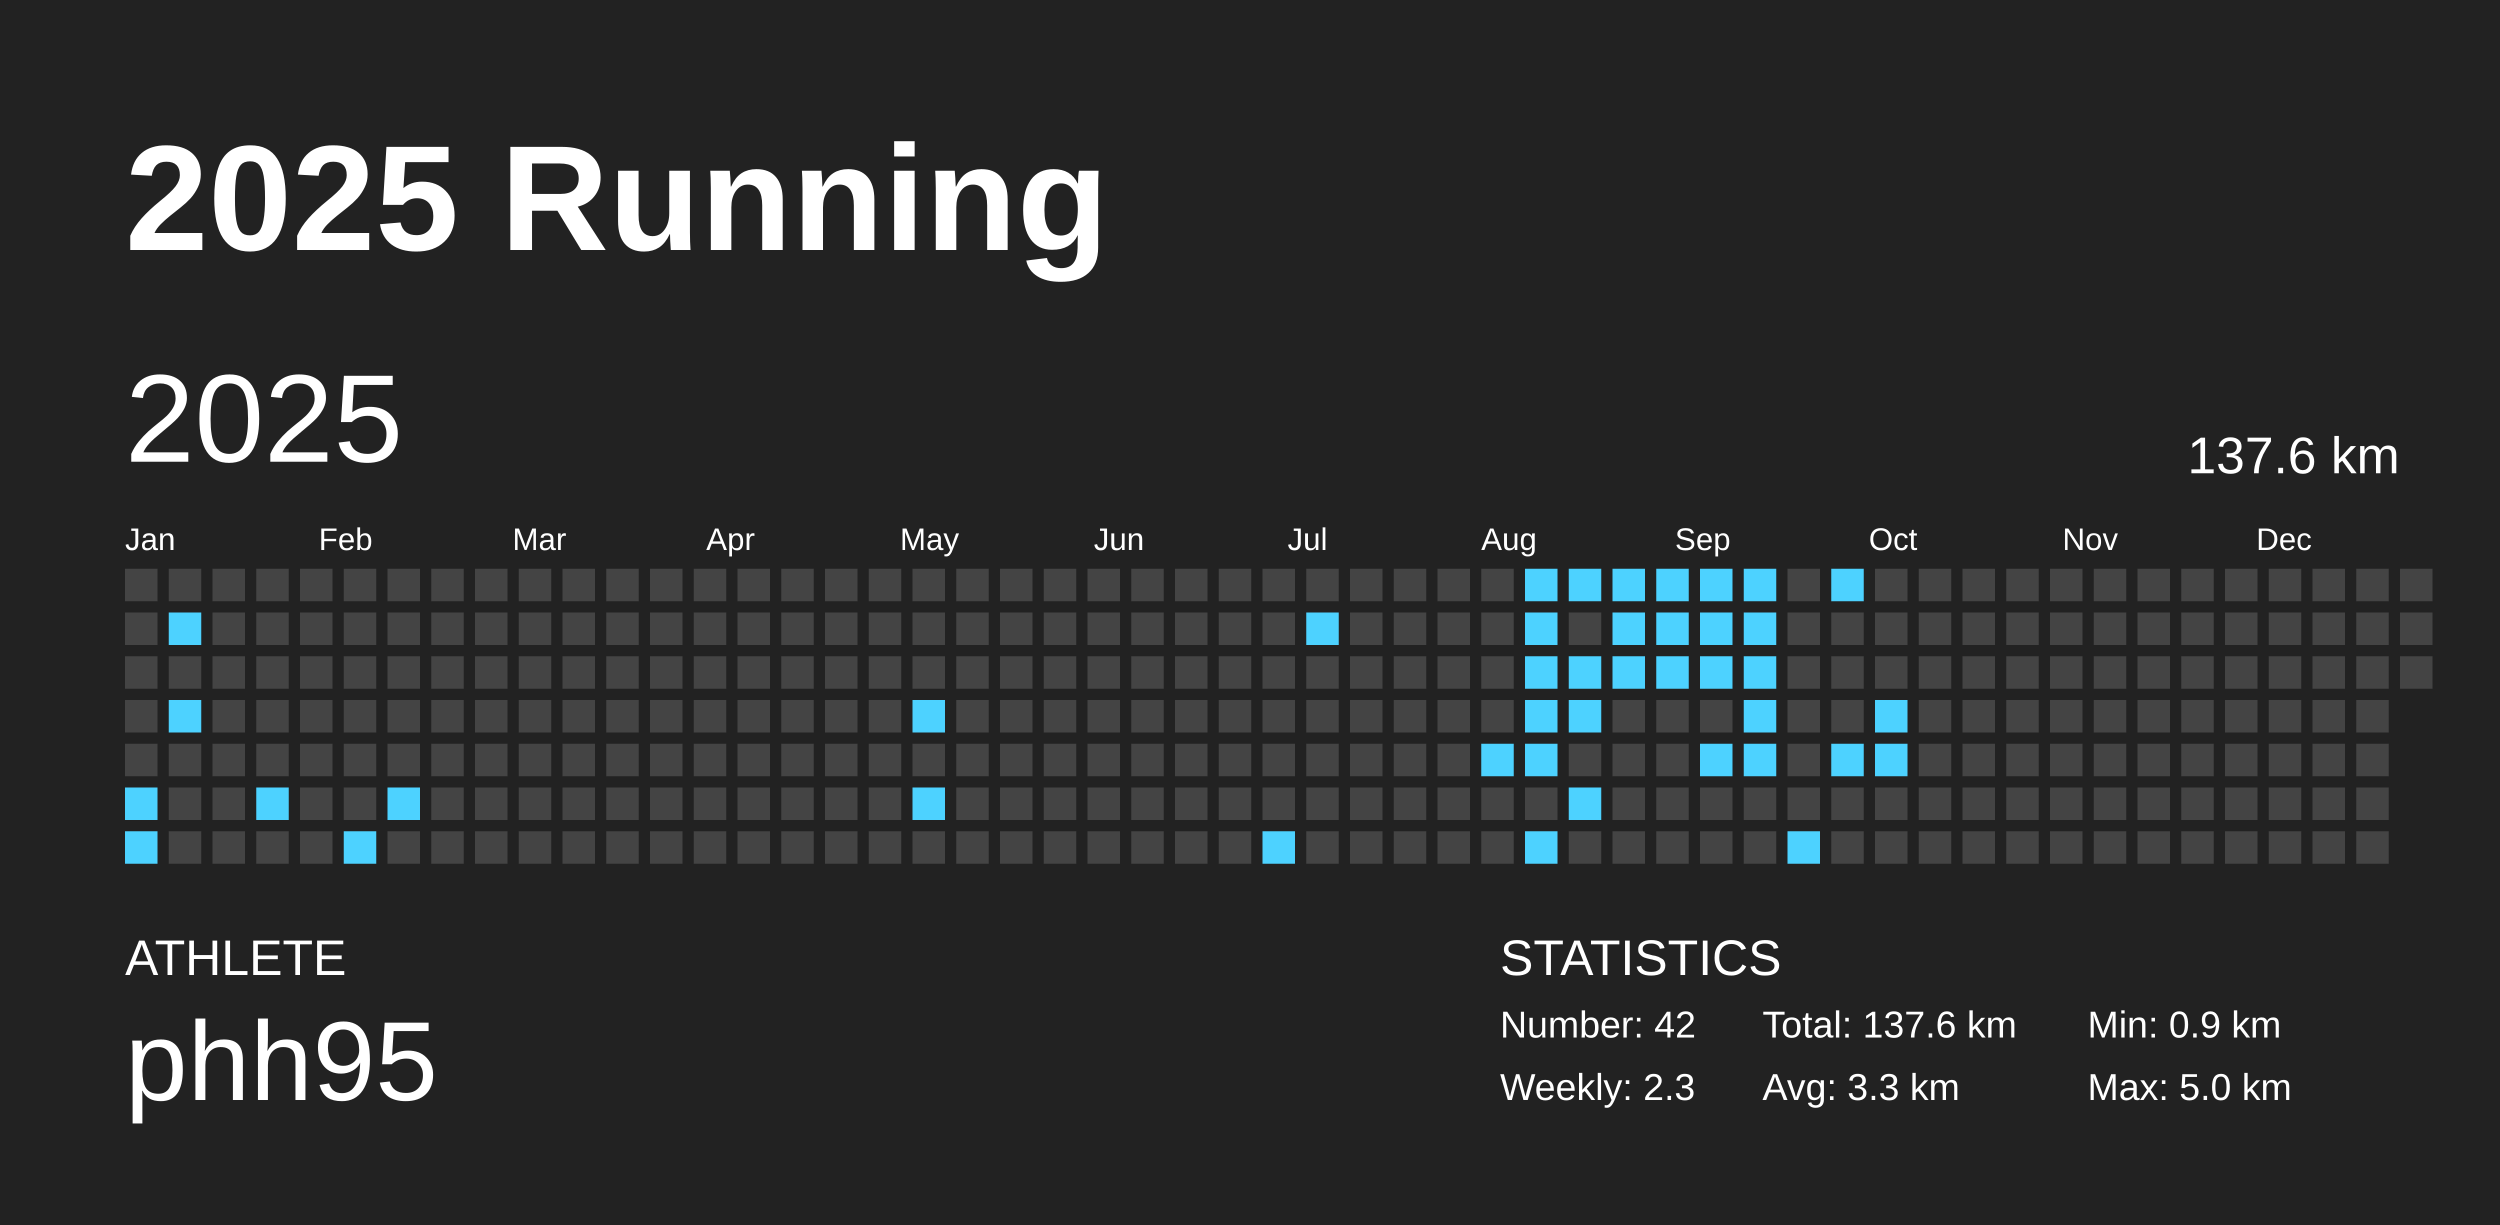
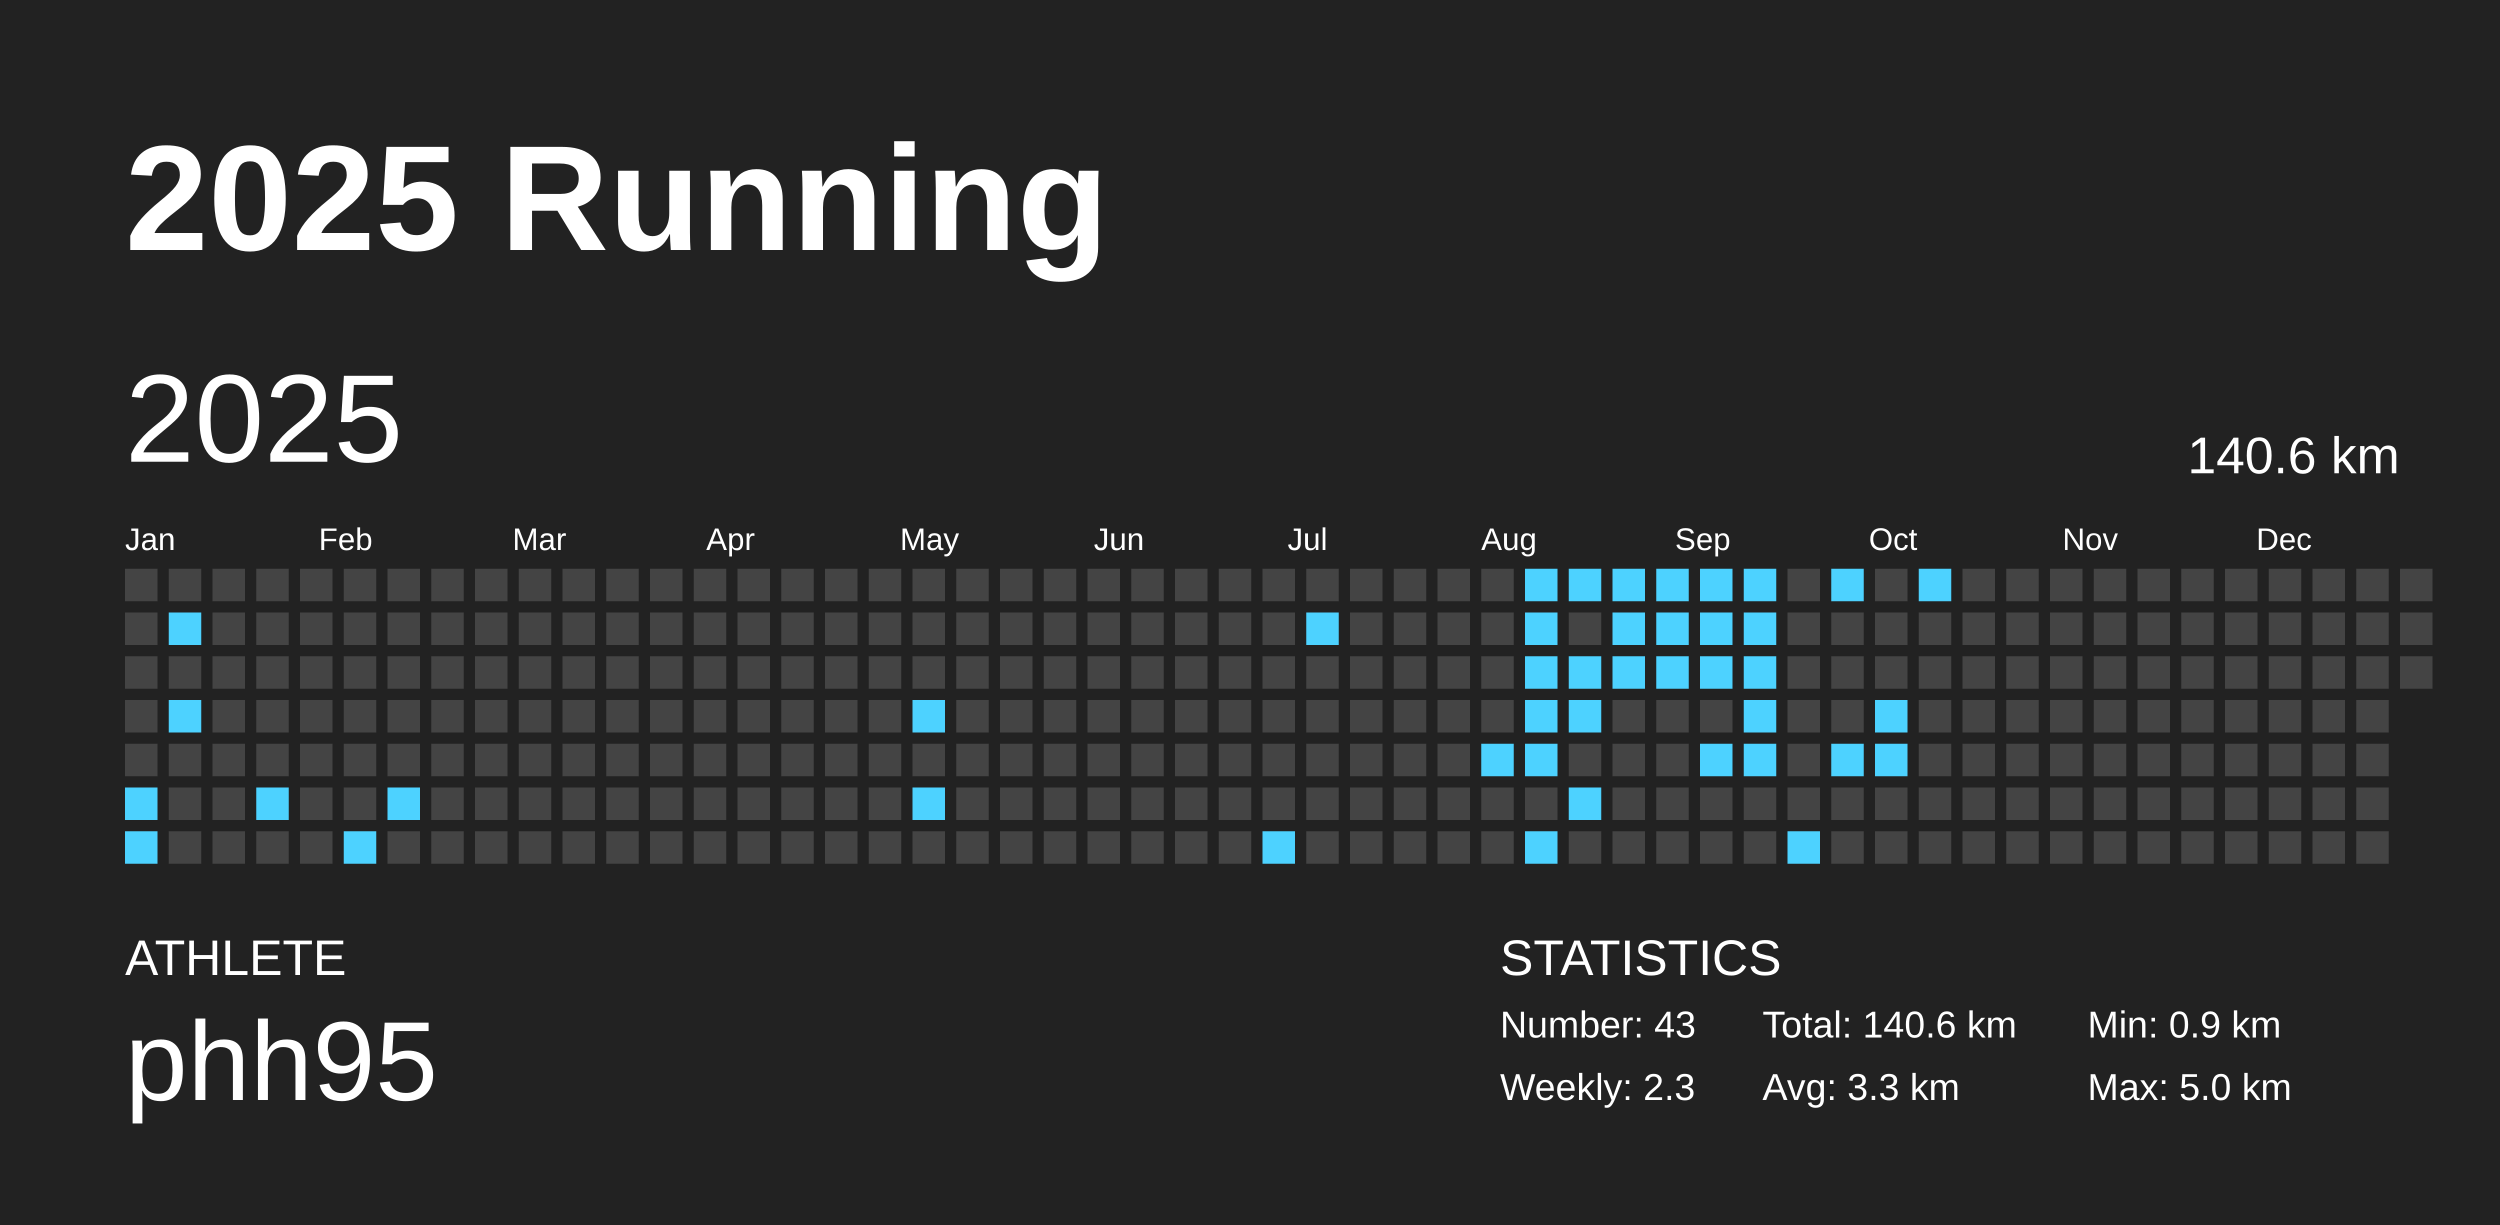
<svg xmlns="http://www.w3.org/2000/svg" baseProfile="full" height="98mm" version="1.1" viewBox="0,0,200,98" width="200mm">
  <defs />
  <rect fill="#222222" height="98" width="200" x="0" y="0" />
  <text fill="#FFFFFF" style="font-size:12px; font-family:Arial; font-weight:bold;" x="10" y="20">2025 Running</text>
  <text fill="#FFFFFF" style="font-size:4px; font-family:Arial" x="10" y="78">ATHLETE</text>
  <text fill="#FFFFFF" style="font-size:9px; font-family:Arial" x="10" y="88">phh95</text>
  <text fill="#FFFFFF" style="font-size:4px; font-family:Arial" x="120" y="78">STATISTICS</text>
-   <text fill="#FFFFFF" style="font-size:3px; font-family:Arial" x="120" y="83">Number: 42</text>
+   <text fill="#FFFFFF" style="font-size:3px; font-family:Arial" x="120" y="83">Number: 43</text>
  <text fill="#FFFFFF" style="font-size:3px; font-family:Arial" x="120" y="88">Weekly: 2.3</text>
-   <text fill="#FFFFFF" style="font-size:3px; font-family:Arial" x="141" y="83">Total: 137.6 km</text>
+   <text fill="#FFFFFF" style="font-size:3px; font-family:Arial" x="141" y="83">Total: 140.6 km</text>
  <text fill="#FFFFFF" style="font-size:3px; font-family:Arial" x="141" y="88">Avg: 3.3 km</text>
  <text fill="#FFFFFF" style="font-size:3px; font-family:Arial" x="167" y="83">Min: 0.9 km</text>
  <text fill="#FFFFFF" style="font-size:3px; font-family:Arial" x="167" y="88">Max: 5.0 km</text>
  <text dominant-baseline="hanging" fill="#FFFFFF" style="font-size:10.0px; font-family:Arial;" x="10" y="30">2025</text>
-   <text dominant-baseline="hanging" fill="#FFFFFF" style="font-size:4.125px; font-family:Arial;" x="175" y="35">137.6 km</text>
+   <text dominant-baseline="hanging" fill="#FFFFFF" style="font-size:4.125px; font-family:Arial;" x="175" y="35">140.6 km</text>
  <text fill="#FFFFFF" style="font-size:2.5px; font-family:Arial" x="10.0" y="44">Jan</text>
  <text fill="#FFFFFF" style="font-size:2.5px; font-family:Arial" x="25.5" y="44">Feb</text>
  <text fill="#FFFFFF" style="font-size:2.5px; font-family:Arial" x="41.0" y="44">Mar</text>
  <text fill="#FFFFFF" style="font-size:2.5px; font-family:Arial" x="56.5" y="44">Apr</text>
  <text fill="#FFFFFF" style="font-size:2.5px; font-family:Arial" x="72.0" y="44">May</text>
  <text fill="#FFFFFF" style="font-size:2.5px; font-family:Arial" x="87.5" y="44">Jun</text>
  <text fill="#FFFFFF" style="font-size:2.5px; font-family:Arial" x="103.0" y="44">Jul</text>
  <text fill="#FFFFFF" style="font-size:2.5px; font-family:Arial" x="118.5" y="44">Aug</text>
  <text fill="#FFFFFF" style="font-size:2.5px; font-family:Arial" x="134.0" y="44">Sep</text>
  <text fill="#FFFFFF" style="font-size:2.5px; font-family:Arial" x="149.5" y="44">Oct</text>
  <text fill="#FFFFFF" style="font-size:2.5px; font-family:Arial" x="165.0" y="44">Nov</text>
  <text fill="#FFFFFF" style="font-size:2.5px; font-family:Arial" x="180.5" y="44">Dec</text>
  <rect fill="#444444" height="2.6" width="2.6" x="10.0" y="45.5" />
  <rect fill="#444444" height="2.6" width="2.6" x="10.0" y="49.0" />
  <rect fill="#444444" height="2.6" width="2.6" x="10.0" y="52.5" />
  <rect fill="#444444" height="2.6" width="2.6" x="10.0" y="56.0" />
  <rect fill="#444444" height="2.6" width="2.6" x="10.0" y="59.5" />
  <rect fill="#4dd2ff" height="2.6" width="2.6" x="10.0" y="63.0" />
  <rect fill="#4dd2ff" height="2.6" width="2.6" x="10.0" y="66.5" />
  <rect fill="#444444" height="2.6" width="2.6" x="13.5" y="45.5" />
  <rect fill="#4dd2ff" height="2.6" width="2.6" x="13.5" y="49.0" />
  <rect fill="#444444" height="2.6" width="2.6" x="13.5" y="52.5" />
  <rect fill="#4dd2ff" height="2.6" width="2.6" x="13.5" y="56.0" />
  <rect fill="#444444" height="2.6" width="2.6" x="13.5" y="59.5" />
  <rect fill="#444444" height="2.6" width="2.6" x="13.5" y="63.0" />
  <rect fill="#444444" height="2.6" width="2.6" x="13.5" y="66.5" />
  <rect fill="#444444" height="2.6" width="2.6" x="17.0" y="45.5" />
  <rect fill="#444444" height="2.6" width="2.6" x="17.0" y="49.0" />
  <rect fill="#444444" height="2.6" width="2.6" x="17.0" y="52.5" />
  <rect fill="#444444" height="2.6" width="2.6" x="17.0" y="56.0" />
  <rect fill="#444444" height="2.6" width="2.6" x="17.0" y="59.5" />
  <rect fill="#444444" height="2.6" width="2.6" x="17.0" y="63.0" />
  <rect fill="#444444" height="2.6" width="2.6" x="17.0" y="66.5" />
  <rect fill="#444444" height="2.6" width="2.6" x="20.5" y="45.5" />
  <rect fill="#444444" height="2.6" width="2.6" x="20.5" y="49.0" />
  <rect fill="#444444" height="2.6" width="2.6" x="20.5" y="52.5" />
  <rect fill="#444444" height="2.6" width="2.6" x="20.5" y="56.0" />
  <rect fill="#444444" height="2.6" width="2.6" x="20.5" y="59.5" />
  <rect fill="#4dd2ff" height="2.6" width="2.6" x="20.5" y="63.0" />
  <rect fill="#444444" height="2.6" width="2.6" x="20.5" y="66.5" />
  <rect fill="#444444" height="2.6" width="2.6" x="24.0" y="45.5" />
  <rect fill="#444444" height="2.6" width="2.6" x="24.0" y="49.0" />
  <rect fill="#444444" height="2.6" width="2.6" x="24.0" y="52.5" />
  <rect fill="#444444" height="2.6" width="2.6" x="24.0" y="56.0" />
  <rect fill="#444444" height="2.6" width="2.6" x="24.0" y="59.5" />
  <rect fill="#444444" height="2.6" width="2.6" x="24.0" y="63.0" />
  <rect fill="#444444" height="2.6" width="2.6" x="24.0" y="66.5" />
  <rect fill="#444444" height="2.6" width="2.6" x="27.5" y="45.5" />
  <rect fill="#444444" height="2.6" width="2.6" x="27.5" y="49.0" />
  <rect fill="#444444" height="2.6" width="2.6" x="27.5" y="52.5" />
  <rect fill="#444444" height="2.6" width="2.6" x="27.5" y="56.0" />
  <rect fill="#444444" height="2.6" width="2.6" x="27.5" y="59.5" />
  <rect fill="#444444" height="2.6" width="2.6" x="27.5" y="63.0" />
  <rect fill="#4dd2ff" height="2.6" width="2.6" x="27.5" y="66.5" />
  <rect fill="#444444" height="2.6" width="2.6" x="31.0" y="45.5" />
  <rect fill="#444444" height="2.6" width="2.6" x="31.0" y="49.0" />
  <rect fill="#444444" height="2.6" width="2.6" x="31.0" y="52.5" />
  <rect fill="#444444" height="2.6" width="2.6" x="31.0" y="56.0" />
  <rect fill="#444444" height="2.6" width="2.6" x="31.0" y="59.5" />
  <rect fill="#4dd2ff" height="2.6" width="2.6" x="31.0" y="63.0" />
  <rect fill="#444444" height="2.6" width="2.6" x="31.0" y="66.5" />
  <rect fill="#444444" height="2.6" width="2.6" x="34.5" y="45.5" />
  <rect fill="#444444" height="2.6" width="2.6" x="34.5" y="49.0" />
  <rect fill="#444444" height="2.6" width="2.6" x="34.5" y="52.5" />
  <rect fill="#444444" height="2.6" width="2.6" x="34.5" y="56.0" />
  <rect fill="#444444" height="2.6" width="2.6" x="34.5" y="59.5" />
  <rect fill="#444444" height="2.6" width="2.6" x="34.5" y="63.0" />
  <rect fill="#444444" height="2.6" width="2.6" x="34.5" y="66.5" />
  <rect fill="#444444" height="2.6" width="2.6" x="38.0" y="45.5" />
  <rect fill="#444444" height="2.6" width="2.6" x="38.0" y="49.0" />
  <rect fill="#444444" height="2.6" width="2.6" x="38.0" y="52.5" />
  <rect fill="#444444" height="2.6" width="2.6" x="38.0" y="56.0" />
  <rect fill="#444444" height="2.6" width="2.6" x="38.0" y="59.5" />
  <rect fill="#444444" height="2.6" width="2.6" x="38.0" y="63.0" />
  <rect fill="#444444" height="2.6" width="2.6" x="38.0" y="66.5" />
  <rect fill="#444444" height="2.6" width="2.6" x="41.5" y="45.5" />
  <rect fill="#444444" height="2.6" width="2.6" x="41.5" y="49.0" />
  <rect fill="#444444" height="2.6" width="2.6" x="41.5" y="52.5" />
  <rect fill="#444444" height="2.6" width="2.6" x="41.5" y="56.0" />
  <rect fill="#444444" height="2.6" width="2.6" x="41.5" y="59.5" />
  <rect fill="#444444" height="2.6" width="2.6" x="41.5" y="63.0" />
  <rect fill="#444444" height="2.6" width="2.6" x="41.5" y="66.5" />
  <rect fill="#444444" height="2.6" width="2.6" x="45.0" y="45.5" />
  <rect fill="#444444" height="2.6" width="2.6" x="45.0" y="49.0" />
  <rect fill="#444444" height="2.6" width="2.6" x="45.0" y="52.5" />
  <rect fill="#444444" height="2.6" width="2.6" x="45.0" y="56.0" />
  <rect fill="#444444" height="2.6" width="2.6" x="45.0" y="59.5" />
  <rect fill="#444444" height="2.6" width="2.6" x="45.0" y="63.0" />
  <rect fill="#444444" height="2.6" width="2.6" x="45.0" y="66.5" />
  <rect fill="#444444" height="2.6" width="2.6" x="48.5" y="45.5" />
  <rect fill="#444444" height="2.6" width="2.6" x="48.5" y="49.0" />
  <rect fill="#444444" height="2.6" width="2.6" x="48.5" y="52.5" />
  <rect fill="#444444" height="2.6" width="2.6" x="48.5" y="56.0" />
  <rect fill="#444444" height="2.6" width="2.6" x="48.5" y="59.5" />
  <rect fill="#444444" height="2.6" width="2.6" x="48.5" y="63.0" />
  <rect fill="#444444" height="2.6" width="2.6" x="48.5" y="66.5" />
  <rect fill="#444444" height="2.6" width="2.6" x="52.0" y="45.5" />
  <rect fill="#444444" height="2.6" width="2.6" x="52.0" y="49.0" />
  <rect fill="#444444" height="2.6" width="2.6" x="52.0" y="52.5" />
  <rect fill="#444444" height="2.6" width="2.6" x="52.0" y="56.0" />
  <rect fill="#444444" height="2.6" width="2.6" x="52.0" y="59.5" />
  <rect fill="#444444" height="2.6" width="2.6" x="52.0" y="63.0" />
  <rect fill="#444444" height="2.6" width="2.6" x="52.0" y="66.5" />
  <rect fill="#444444" height="2.6" width="2.6" x="55.5" y="45.5" />
  <rect fill="#444444" height="2.6" width="2.6" x="55.5" y="49.0" />
  <rect fill="#444444" height="2.6" width="2.6" x="55.5" y="52.5" />
  <rect fill="#444444" height="2.6" width="2.6" x="55.5" y="56.0" />
  <rect fill="#444444" height="2.6" width="2.6" x="55.5" y="59.5" />
  <rect fill="#444444" height="2.6" width="2.6" x="55.5" y="63.0" />
  <rect fill="#444444" height="2.6" width="2.6" x="55.5" y="66.5" />
  <rect fill="#444444" height="2.6" width="2.6" x="59.0" y="45.5" />
  <rect fill="#444444" height="2.6" width="2.6" x="59.0" y="49.0" />
  <rect fill="#444444" height="2.6" width="2.6" x="59.0" y="52.5" />
  <rect fill="#444444" height="2.6" width="2.6" x="59.0" y="56.0" />
  <rect fill="#444444" height="2.6" width="2.6" x="59.0" y="59.5" />
  <rect fill="#444444" height="2.6" width="2.6" x="59.0" y="63.0" />
  <rect fill="#444444" height="2.6" width="2.6" x="59.0" y="66.5" />
  <rect fill="#444444" height="2.6" width="2.6" x="62.5" y="45.5" />
  <rect fill="#444444" height="2.6" width="2.6" x="62.5" y="49.0" />
  <rect fill="#444444" height="2.6" width="2.6" x="62.5" y="52.5" />
  <rect fill="#444444" height="2.6" width="2.6" x="62.5" y="56.0" />
  <rect fill="#444444" height="2.6" width="2.6" x="62.5" y="59.5" />
  <rect fill="#444444" height="2.6" width="2.6" x="62.5" y="63.0" />
  <rect fill="#444444" height="2.6" width="2.6" x="62.5" y="66.5" />
  <rect fill="#444444" height="2.6" width="2.6" x="66.0" y="45.5" />
  <rect fill="#444444" height="2.6" width="2.6" x="66.0" y="49.0" />
  <rect fill="#444444" height="2.6" width="2.6" x="66.0" y="52.5" />
  <rect fill="#444444" height="2.6" width="2.6" x="66.0" y="56.0" />
  <rect fill="#444444" height="2.6" width="2.6" x="66.0" y="59.5" />
  <rect fill="#444444" height="2.6" width="2.6" x="66.0" y="63.0" />
  <rect fill="#444444" height="2.6" width="2.6" x="66.0" y="66.5" />
  <rect fill="#444444" height="2.6" width="2.6" x="69.5" y="45.5" />
  <rect fill="#444444" height="2.6" width="2.6" x="69.5" y="49.0" />
  <rect fill="#444444" height="2.6" width="2.6" x="69.5" y="52.5" />
  <rect fill="#444444" height="2.6" width="2.6" x="69.5" y="56.0" />
  <rect fill="#444444" height="2.6" width="2.6" x="69.5" y="59.5" />
  <rect fill="#444444" height="2.6" width="2.6" x="69.5" y="63.0" />
  <rect fill="#444444" height="2.6" width="2.6" x="69.5" y="66.5" />
  <rect fill="#444444" height="2.6" width="2.6" x="73.0" y="45.5" />
  <rect fill="#444444" height="2.6" width="2.6" x="73.0" y="49.0" />
  <rect fill="#444444" height="2.6" width="2.6" x="73.0" y="52.5" />
  <rect fill="#4dd2ff" height="2.6" width="2.6" x="73.0" y="56.0" />
  <rect fill="#444444" height="2.6" width="2.6" x="73.0" y="59.5" />
  <rect fill="#4dd2ff" height="2.6" width="2.6" x="73.0" y="63.0" />
  <rect fill="#444444" height="2.6" width="2.6" x="73.0" y="66.5" />
  <rect fill="#444444" height="2.6" width="2.6" x="76.5" y="45.5" />
  <rect fill="#444444" height="2.6" width="2.6" x="76.5" y="49.0" />
  <rect fill="#444444" height="2.6" width="2.6" x="76.5" y="52.5" />
  <rect fill="#444444" height="2.6" width="2.6" x="76.5" y="56.0" />
  <rect fill="#444444" height="2.6" width="2.6" x="76.5" y="59.5" />
  <rect fill="#444444" height="2.6" width="2.6" x="76.5" y="63.0" />
  <rect fill="#444444" height="2.6" width="2.6" x="76.5" y="66.5" />
  <rect fill="#444444" height="2.6" width="2.6" x="80.0" y="45.5" />
  <rect fill="#444444" height="2.6" width="2.6" x="80.0" y="49.0" />
  <rect fill="#444444" height="2.6" width="2.6" x="80.0" y="52.5" />
  <rect fill="#444444" height="2.6" width="2.6" x="80.0" y="56.0" />
  <rect fill="#444444" height="2.6" width="2.6" x="80.0" y="59.5" />
  <rect fill="#444444" height="2.6" width="2.6" x="80.0" y="63.0" />
  <rect fill="#444444" height="2.6" width="2.6" x="80.0" y="66.5" />
  <rect fill="#444444" height="2.6" width="2.6" x="83.5" y="45.5" />
  <rect fill="#444444" height="2.6" width="2.6" x="83.5" y="49.0" />
  <rect fill="#444444" height="2.6" width="2.6" x="83.5" y="52.5" />
  <rect fill="#444444" height="2.6" width="2.6" x="83.5" y="56.0" />
  <rect fill="#444444" height="2.6" width="2.6" x="83.5" y="59.5" />
  <rect fill="#444444" height="2.6" width="2.6" x="83.5" y="63.0" />
  <rect fill="#444444" height="2.6" width="2.6" x="83.5" y="66.5" />
  <rect fill="#444444" height="2.6" width="2.6" x="87.0" y="45.5" />
  <rect fill="#444444" height="2.6" width="2.6" x="87.0" y="49.0" />
  <rect fill="#444444" height="2.6" width="2.6" x="87.0" y="52.5" />
  <rect fill="#444444" height="2.6" width="2.6" x="87.0" y="56.0" />
  <rect fill="#444444" height="2.6" width="2.6" x="87.0" y="59.5" />
  <rect fill="#444444" height="2.6" width="2.6" x="87.0" y="63.0" />
  <rect fill="#444444" height="2.6" width="2.6" x="87.0" y="66.5" />
  <rect fill="#444444" height="2.6" width="2.6" x="90.5" y="45.5" />
  <rect fill="#444444" height="2.6" width="2.6" x="90.5" y="49.0" />
  <rect fill="#444444" height="2.6" width="2.6" x="90.5" y="52.5" />
  <rect fill="#444444" height="2.6" width="2.6" x="90.5" y="56.0" />
  <rect fill="#444444" height="2.6" width="2.6" x="90.5" y="59.5" />
  <rect fill="#444444" height="2.6" width="2.6" x="90.5" y="63.0" />
  <rect fill="#444444" height="2.6" width="2.6" x="90.5" y="66.5" />
  <rect fill="#444444" height="2.6" width="2.6" x="94.0" y="45.5" />
  <rect fill="#444444" height="2.6" width="2.6" x="94.0" y="49.0" />
  <rect fill="#444444" height="2.6" width="2.6" x="94.0" y="52.5" />
  <rect fill="#444444" height="2.6" width="2.6" x="94.0" y="56.0" />
  <rect fill="#444444" height="2.6" width="2.6" x="94.0" y="59.5" />
  <rect fill="#444444" height="2.6" width="2.6" x="94.0" y="63.0" />
  <rect fill="#444444" height="2.6" width="2.6" x="94.0" y="66.5" />
  <rect fill="#444444" height="2.6" width="2.6" x="97.5" y="45.5" />
  <rect fill="#444444" height="2.6" width="2.6" x="97.5" y="49.0" />
  <rect fill="#444444" height="2.6" width="2.6" x="97.5" y="52.5" />
  <rect fill="#444444" height="2.6" width="2.6" x="97.5" y="56.0" />
  <rect fill="#444444" height="2.6" width="2.6" x="97.5" y="59.5" />
  <rect fill="#444444" height="2.6" width="2.6" x="97.5" y="63.0" />
  <rect fill="#444444" height="2.6" width="2.6" x="97.5" y="66.5" />
  <rect fill="#444444" height="2.6" width="2.6" x="101.0" y="45.5" />
  <rect fill="#444444" height="2.6" width="2.6" x="101.0" y="49.0" />
  <rect fill="#444444" height="2.6" width="2.6" x="101.0" y="52.5" />
  <rect fill="#444444" height="2.6" width="2.6" x="101.0" y="56.0" />
  <rect fill="#444444" height="2.6" width="2.6" x="101.0" y="59.5" />
  <rect fill="#444444" height="2.6" width="2.6" x="101.0" y="63.0" />
  <rect fill="#4dd2ff" height="2.6" width="2.6" x="101.0" y="66.5" />
  <rect fill="#444444" height="2.6" width="2.6" x="104.5" y="45.5" />
  <rect fill="#4dd2ff" height="2.6" width="2.6" x="104.5" y="49.0" />
  <rect fill="#444444" height="2.6" width="2.6" x="104.5" y="52.5" />
  <rect fill="#444444" height="2.6" width="2.6" x="104.5" y="56.0" />
  <rect fill="#444444" height="2.6" width="2.6" x="104.5" y="59.5" />
  <rect fill="#444444" height="2.6" width="2.6" x="104.5" y="63.0" />
  <rect fill="#444444" height="2.6" width="2.6" x="104.5" y="66.5" />
  <rect fill="#444444" height="2.6" width="2.6" x="108.0" y="45.5" />
  <rect fill="#444444" height="2.6" width="2.6" x="108.0" y="49.0" />
  <rect fill="#444444" height="2.6" width="2.6" x="108.0" y="52.5" />
  <rect fill="#444444" height="2.6" width="2.6" x="108.0" y="56.0" />
  <rect fill="#444444" height="2.6" width="2.6" x="108.0" y="59.5" />
  <rect fill="#444444" height="2.6" width="2.6" x="108.0" y="63.0" />
  <rect fill="#444444" height="2.6" width="2.6" x="108.0" y="66.5" />
  <rect fill="#444444" height="2.6" width="2.6" x="111.5" y="45.5" />
  <rect fill="#444444" height="2.6" width="2.6" x="111.5" y="49.0" />
  <rect fill="#444444" height="2.6" width="2.6" x="111.5" y="52.5" />
  <rect fill="#444444" height="2.6" width="2.6" x="111.5" y="56.0" />
  <rect fill="#444444" height="2.6" width="2.6" x="111.5" y="59.5" />
  <rect fill="#444444" height="2.6" width="2.6" x="111.5" y="63.0" />
  <rect fill="#444444" height="2.6" width="2.6" x="111.5" y="66.5" />
  <rect fill="#444444" height="2.6" width="2.6" x="115.0" y="45.5" />
  <rect fill="#444444" height="2.6" width="2.6" x="115.0" y="49.0" />
  <rect fill="#444444" height="2.6" width="2.6" x="115.0" y="52.5" />
  <rect fill="#444444" height="2.6" width="2.6" x="115.0" y="56.0" />
  <rect fill="#444444" height="2.6" width="2.6" x="115.0" y="59.5" />
  <rect fill="#444444" height="2.6" width="2.6" x="115.0" y="63.0" />
  <rect fill="#444444" height="2.6" width="2.6" x="115.0" y="66.5" />
  <rect fill="#444444" height="2.6" width="2.6" x="118.5" y="45.5" />
  <rect fill="#444444" height="2.6" width="2.6" x="118.5" y="49.0" />
  <rect fill="#444444" height="2.6" width="2.6" x="118.5" y="52.5" />
  <rect fill="#444444" height="2.6" width="2.6" x="118.5" y="56.0" />
  <rect fill="#4dd2ff" height="2.6" width="2.6" x="118.5" y="59.5" />
  <rect fill="#444444" height="2.6" width="2.6" x="118.5" y="63.0" />
  <rect fill="#444444" height="2.6" width="2.6" x="118.5" y="66.5" />
  <rect fill="#4dd2ff" height="2.6" width="2.6" x="122.0" y="45.5" />
  <rect fill="#4dd2ff" height="2.6" width="2.6" x="122.0" y="49.0" />
  <rect fill="#4dd2ff" height="2.6" width="2.6" x="122.0" y="52.5" />
  <rect fill="#4dd2ff" height="2.6" width="2.6" x="122.0" y="56.0" />
  <rect fill="#4dd2ff" height="2.6" width="2.6" x="122.0" y="59.5" />
  <rect fill="#444444" height="2.6" width="2.6" x="122.0" y="63.0" />
  <rect fill="#4dd2ff" height="2.6" width="2.6" x="122.0" y="66.5" />
  <rect fill="#4dd2ff" height="2.6" width="2.6" x="125.5" y="45.5" />
  <rect fill="#444444" height="2.6" width="2.6" x="125.5" y="49.0" />
  <rect fill="#4dd2ff" height="2.6" width="2.6" x="125.5" y="52.5" />
  <rect fill="#4dd2ff" height="2.6" width="2.6" x="125.5" y="56.0" />
  <rect fill="#444444" height="2.6" width="2.6" x="125.5" y="59.5" />
  <rect fill="#4dd2ff" height="2.6" width="2.6" x="125.5" y="63.0" />
  <rect fill="#444444" height="2.6" width="2.6" x="125.5" y="66.5" />
  <rect fill="#4dd2ff" height="2.6" width="2.6" x="129.0" y="45.5" />
  <rect fill="#4dd2ff" height="2.6" width="2.6" x="129.0" y="49.0" />
  <rect fill="#4dd2ff" height="2.6" width="2.6" x="129.0" y="52.5" />
  <rect fill="#444444" height="2.6" width="2.6" x="129.0" y="56.0" />
  <rect fill="#444444" height="2.6" width="2.6" x="129.0" y="59.5" />
  <rect fill="#444444" height="2.6" width="2.6" x="129.0" y="63.0" />
  <rect fill="#444444" height="2.6" width="2.6" x="129.0" y="66.5" />
  <rect fill="#4dd2ff" height="2.6" width="2.6" x="132.5" y="45.5" />
  <rect fill="#4dd2ff" height="2.6" width="2.6" x="132.5" y="49.0" />
  <rect fill="#4dd2ff" height="2.6" width="2.6" x="132.5" y="52.5" />
  <rect fill="#444444" height="2.6" width="2.6" x="132.5" y="56.0" />
  <rect fill="#444444" height="2.6" width="2.6" x="132.5" y="59.5" />
  <rect fill="#444444" height="2.6" width="2.6" x="132.5" y="63.0" />
  <rect fill="#444444" height="2.6" width="2.6" x="132.5" y="66.5" />
  <rect fill="#4dd2ff" height="2.6" width="2.6" x="136.0" y="45.5" />
  <rect fill="#4dd2ff" height="2.6" width="2.6" x="136.0" y="49.0" />
  <rect fill="#4dd2ff" height="2.6" width="2.6" x="136.0" y="52.5" />
  <rect fill="#444444" height="2.6" width="2.6" x="136.0" y="56.0" />
  <rect fill="#4dd2ff" height="2.6" width="2.6" x="136.0" y="59.5" />
  <rect fill="#444444" height="2.6" width="2.6" x="136.0" y="63.0" />
  <rect fill="#444444" height="2.6" width="2.6" x="136.0" y="66.5" />
  <rect fill="#4dd2ff" height="2.6" width="2.6" x="139.5" y="45.5" />
  <rect fill="#4dd2ff" height="2.6" width="2.6" x="139.5" y="49.0" />
  <rect fill="#4dd2ff" height="2.6" width="2.6" x="139.5" y="52.5" />
  <rect fill="#4dd2ff" height="2.6" width="2.6" x="139.5" y="56.0" />
  <rect fill="#4dd2ff" height="2.6" width="2.6" x="139.5" y="59.5" />
  <rect fill="#444444" height="2.6" width="2.6" x="139.5" y="63.0" />
  <rect fill="#444444" height="2.6" width="2.6" x="139.5" y="66.5" />
  <rect fill="#444444" height="2.6" width="2.6" x="143.0" y="45.5" />
  <rect fill="#444444" height="2.6" width="2.6" x="143.0" y="49.0" />
  <rect fill="#444444" height="2.6" width="2.6" x="143.0" y="52.5" />
  <rect fill="#444444" height="2.6" width="2.6" x="143.0" y="56.0" />
  <rect fill="#444444" height="2.6" width="2.6" x="143.0" y="59.5" />
  <rect fill="#444444" height="2.6" width="2.6" x="143.0" y="63.0" />
  <rect fill="#4dd2ff" height="2.6" width="2.6" x="143.0" y="66.5" />
  <rect fill="#4dd2ff" height="2.6" width="2.6" x="146.5" y="45.5" />
  <rect fill="#444444" height="2.6" width="2.6" x="146.5" y="49.0" />
  <rect fill="#444444" height="2.6" width="2.6" x="146.5" y="52.5" />
  <rect fill="#444444" height="2.6" width="2.6" x="146.5" y="56.0" />
  <rect fill="#4dd2ff" height="2.6" width="2.6" x="146.5" y="59.5" />
  <rect fill="#444444" height="2.6" width="2.6" x="146.5" y="63.0" />
  <rect fill="#444444" height="2.6" width="2.6" x="146.5" y="66.5" />
  <rect fill="#444444" height="2.6" width="2.6" x="150.0" y="45.5" />
  <rect fill="#444444" height="2.6" width="2.6" x="150.0" y="49.0" />
  <rect fill="#444444" height="2.6" width="2.6" x="150.0" y="52.5" />
  <rect fill="#4dd2ff" height="2.6" width="2.6" x="150.0" y="56.0" />
  <rect fill="#4dd2ff" height="2.6" width="2.6" x="150.0" y="59.5" />
  <rect fill="#444444" height="2.6" width="2.6" x="150.0" y="63.0" />
  <rect fill="#444444" height="2.6" width="2.6" x="150.0" y="66.5" />
-   <rect fill="#444444" height="2.6" width="2.6" x="153.5" y="45.5" />
+   <rect fill="#4dd2ff" height="2.6" width="2.6" x="153.5" y="45.5" />
  <rect fill="#444444" height="2.6" width="2.6" x="153.5" y="49.0" />
  <rect fill="#444444" height="2.6" width="2.6" x="153.5" y="52.5" />
  <rect fill="#444444" height="2.6" width="2.6" x="153.5" y="56.0" />
  <rect fill="#444444" height="2.6" width="2.6" x="153.5" y="59.5" />
  <rect fill="#444444" height="2.6" width="2.6" x="153.5" y="63.0" />
  <rect fill="#444444" height="2.6" width="2.6" x="153.5" y="66.5" />
  <rect fill="#444444" height="2.6" width="2.6" x="157.0" y="45.5" />
  <rect fill="#444444" height="2.6" width="2.6" x="157.0" y="49.0" />
  <rect fill="#444444" height="2.6" width="2.6" x="157.0" y="52.5" />
  <rect fill="#444444" height="2.6" width="2.6" x="157.0" y="56.0" />
  <rect fill="#444444" height="2.6" width="2.6" x="157.0" y="59.5" />
  <rect fill="#444444" height="2.6" width="2.6" x="157.0" y="63.0" />
  <rect fill="#444444" height="2.6" width="2.6" x="157.0" y="66.5" />
  <rect fill="#444444" height="2.6" width="2.6" x="160.5" y="45.5" />
  <rect fill="#444444" height="2.6" width="2.6" x="160.5" y="49.0" />
  <rect fill="#444444" height="2.6" width="2.6" x="160.5" y="52.5" />
  <rect fill="#444444" height="2.6" width="2.6" x="160.5" y="56.0" />
  <rect fill="#444444" height="2.6" width="2.6" x="160.5" y="59.5" />
  <rect fill="#444444" height="2.6" width="2.6" x="160.5" y="63.0" />
  <rect fill="#444444" height="2.6" width="2.6" x="160.5" y="66.5" />
  <rect fill="#444444" height="2.6" width="2.6" x="164.0" y="45.5" />
  <rect fill="#444444" height="2.6" width="2.6" x="164.0" y="49.0" />
  <rect fill="#444444" height="2.6" width="2.6" x="164.0" y="52.5" />
  <rect fill="#444444" height="2.6" width="2.6" x="164.0" y="56.0" />
  <rect fill="#444444" height="2.6" width="2.6" x="164.0" y="59.5" />
  <rect fill="#444444" height="2.6" width="2.6" x="164.0" y="63.0" />
  <rect fill="#444444" height="2.6" width="2.6" x="164.0" y="66.5" />
  <rect fill="#444444" height="2.6" width="2.6" x="167.5" y="45.5" />
  <rect fill="#444444" height="2.6" width="2.6" x="167.5" y="49.0" />
  <rect fill="#444444" height="2.6" width="2.6" x="167.5" y="52.5" />
  <rect fill="#444444" height="2.6" width="2.6" x="167.5" y="56.0" />
  <rect fill="#444444" height="2.6" width="2.6" x="167.5" y="59.5" />
  <rect fill="#444444" height="2.6" width="2.6" x="167.5" y="63.0" />
  <rect fill="#444444" height="2.6" width="2.6" x="167.5" y="66.5" />
  <rect fill="#444444" height="2.6" width="2.6" x="171.0" y="45.5" />
  <rect fill="#444444" height="2.6" width="2.6" x="171.0" y="49.0" />
  <rect fill="#444444" height="2.6" width="2.6" x="171.0" y="52.5" />
  <rect fill="#444444" height="2.6" width="2.6" x="171.0" y="56.0" />
  <rect fill="#444444" height="2.6" width="2.6" x="171.0" y="59.5" />
  <rect fill="#444444" height="2.6" width="2.6" x="171.0" y="63.0" />
  <rect fill="#444444" height="2.6" width="2.6" x="171.0" y="66.5" />
  <rect fill="#444444" height="2.6" width="2.6" x="174.5" y="45.5" />
  <rect fill="#444444" height="2.6" width="2.6" x="174.5" y="49.0" />
  <rect fill="#444444" height="2.6" width="2.6" x="174.5" y="52.5" />
  <rect fill="#444444" height="2.6" width="2.6" x="174.5" y="56.0" />
  <rect fill="#444444" height="2.6" width="2.6" x="174.5" y="59.5" />
  <rect fill="#444444" height="2.6" width="2.6" x="174.5" y="63.0" />
  <rect fill="#444444" height="2.6" width="2.6" x="174.5" y="66.5" />
  <rect fill="#444444" height="2.6" width="2.6" x="178.0" y="45.5" />
  <rect fill="#444444" height="2.6" width="2.6" x="178.0" y="49.0" />
  <rect fill="#444444" height="2.6" width="2.6" x="178.0" y="52.5" />
  <rect fill="#444444" height="2.6" width="2.6" x="178.0" y="56.0" />
  <rect fill="#444444" height="2.6" width="2.6" x="178.0" y="59.5" />
  <rect fill="#444444" height="2.6" width="2.6" x="178.0" y="63.0" />
  <rect fill="#444444" height="2.6" width="2.6" x="178.0" y="66.5" />
  <rect fill="#444444" height="2.6" width="2.6" x="181.5" y="45.5" />
  <rect fill="#444444" height="2.6" width="2.6" x="181.5" y="49.0" />
  <rect fill="#444444" height="2.6" width="2.6" x="181.5" y="52.5" />
  <rect fill="#444444" height="2.6" width="2.6" x="181.5" y="56.0" />
  <rect fill="#444444" height="2.6" width="2.6" x="181.5" y="59.5" />
  <rect fill="#444444" height="2.6" width="2.6" x="181.5" y="63.0" />
  <rect fill="#444444" height="2.6" width="2.6" x="181.5" y="66.5" />
  <rect fill="#444444" height="2.6" width="2.6" x="185.0" y="45.5" />
  <rect fill="#444444" height="2.6" width="2.6" x="185.0" y="49.0" />
  <rect fill="#444444" height="2.6" width="2.6" x="185.0" y="52.5" />
  <rect fill="#444444" height="2.6" width="2.6" x="185.0" y="56.0" />
  <rect fill="#444444" height="2.6" width="2.6" x="185.0" y="59.5" />
  <rect fill="#444444" height="2.6" width="2.6" x="185.0" y="63.0" />
  <rect fill="#444444" height="2.6" width="2.6" x="185.0" y="66.5" />
  <rect fill="#444444" height="2.6" width="2.6" x="188.5" y="45.5" />
  <rect fill="#444444" height="2.6" width="2.6" x="188.5" y="49.0" />
  <rect fill="#444444" height="2.6" width="2.6" x="188.5" y="52.5" />
  <rect fill="#444444" height="2.6" width="2.6" x="188.5" y="56.0" />
  <rect fill="#444444" height="2.6" width="2.6" x="188.5" y="59.5" />
  <rect fill="#444444" height="2.6" width="2.6" x="188.5" y="63.0" />
  <rect fill="#444444" height="2.6" width="2.6" x="188.5" y="66.5" />
  <rect fill="#444444" height="2.6" width="2.6" x="192.0" y="45.5" />
  <rect fill="#444444" height="2.6" width="2.6" x="192.0" y="49.0" />
  <rect fill="#444444" height="2.6" width="2.6" x="192.0" y="52.5" />
</svg>
